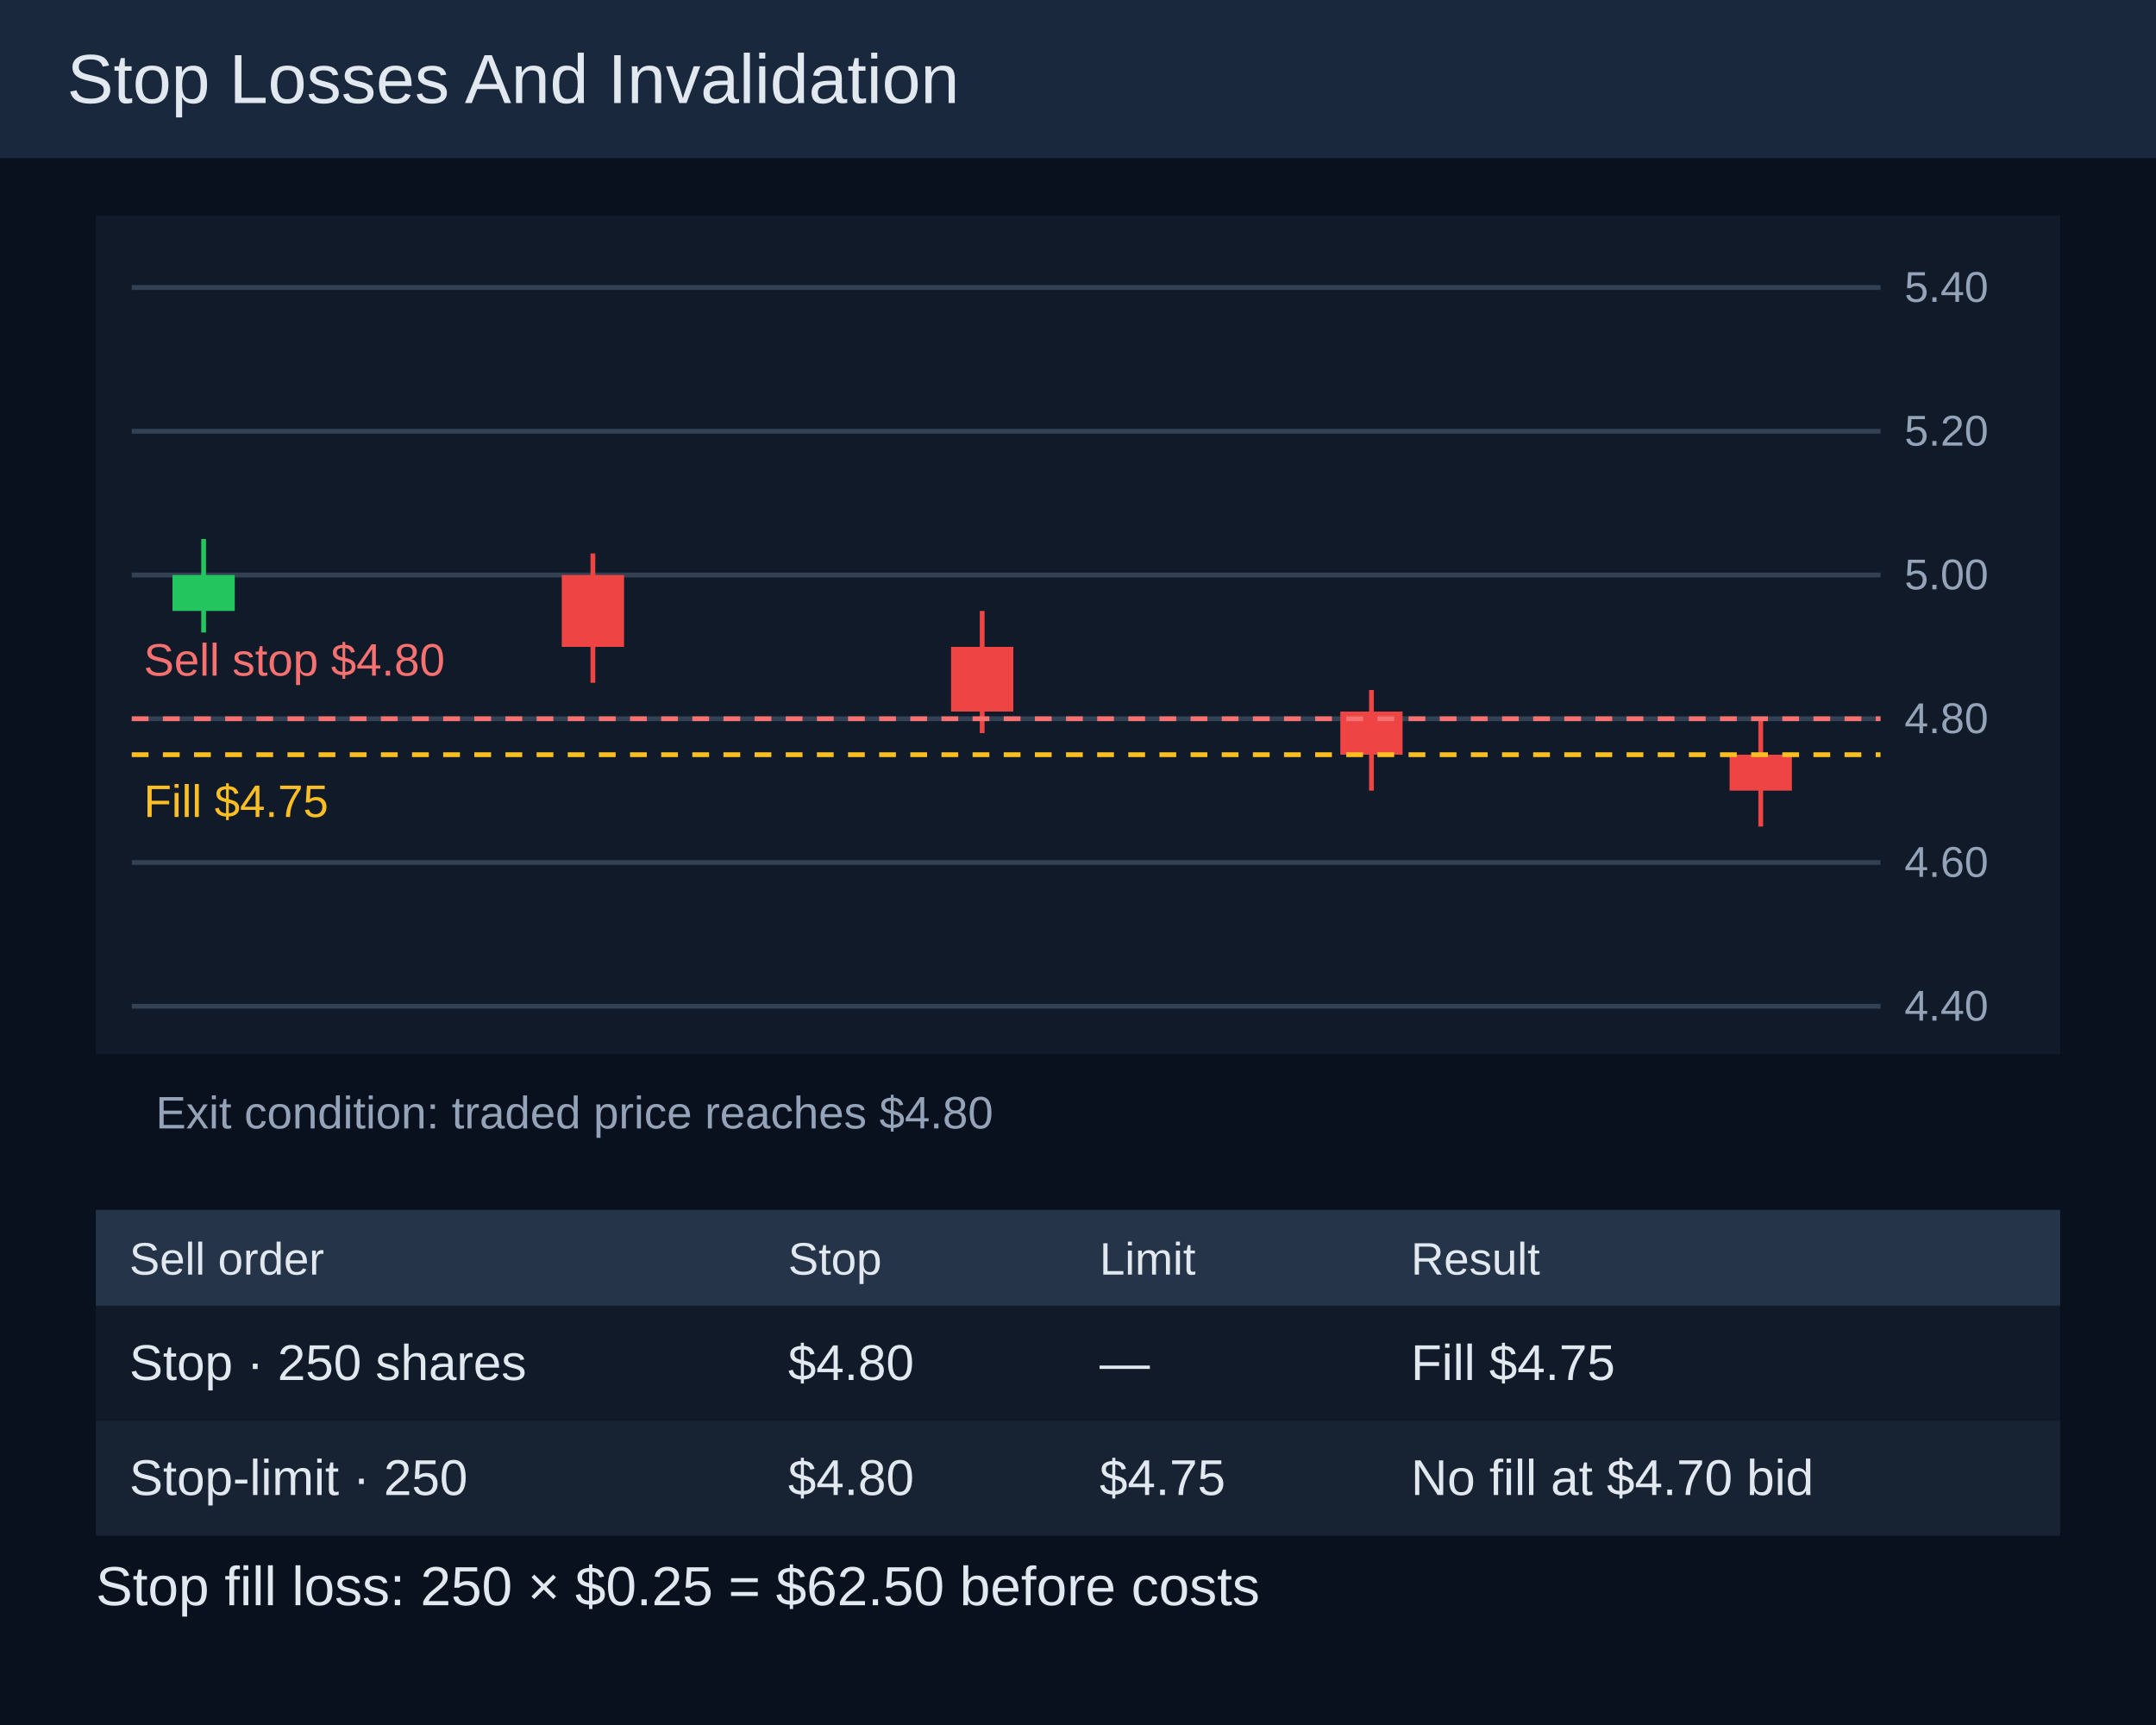
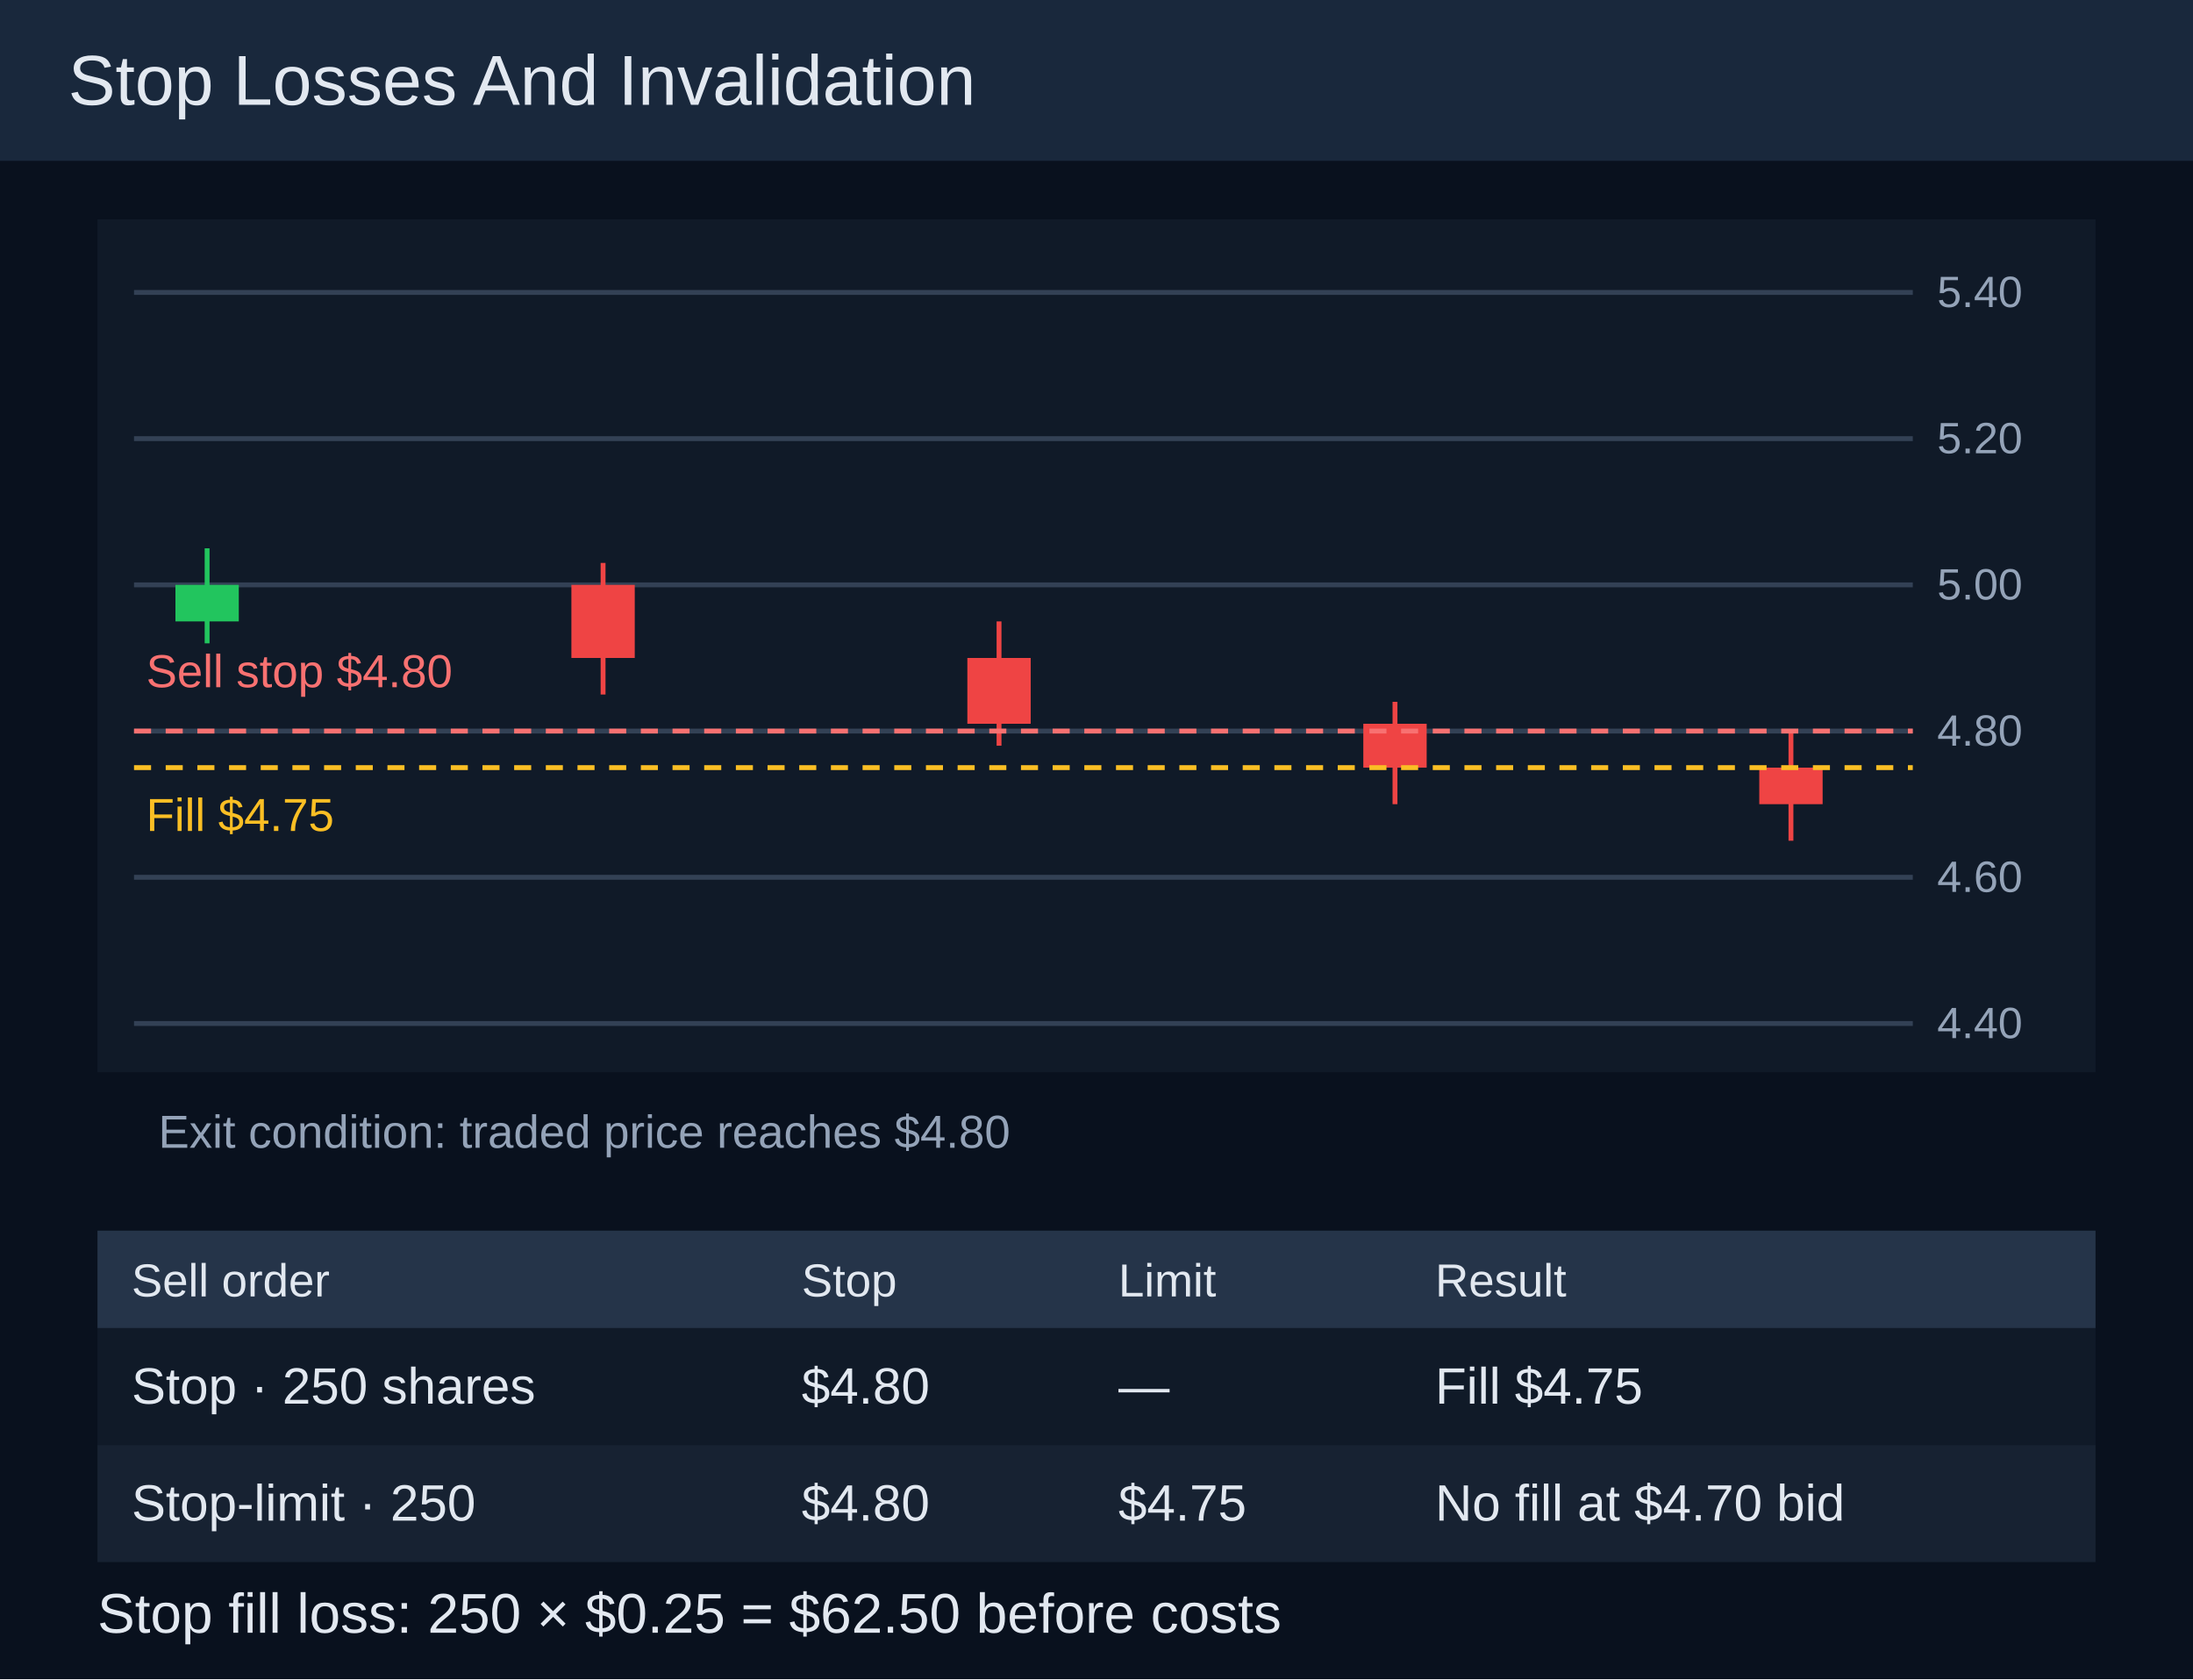
- <svg xmlns="http://www.w3.org/2000/svg" width="900" height="720" viewBox="0 0 900 720" role="img">
-   <rect width="900" height="720" fill="#09111e" />
+ <svg xmlns="http://www.w3.org/2000/svg" width="900" height="689.06" viewBox="0 0 900 689.06" role="img">
+   <rect width="900" height="689.06" fill="#09111e" y="0.0" />
  <g font-family="Arial, sans-serif">
-     <rect x="0" y="0" width="900" height="66" fill="#19283c" />
-     <text x="28" y="43" font-size="29" fill="#e2e8f0">Stop Losses And Invalidation</text>
-     <rect x="40" y="90" width="820" height="350" fill="#101a28" />
-     <line x1="55" y1="420" x2="785" y2="420" stroke="#334155" stroke-width="2" />
-     <text x="795" y="426" font-size="18" fill="#94a3b8">4.40</text>
+     <rect x="0" y="0.0" width="900" height="66.0" fill="#19283c" />
+     <text x="28" y="43.0" font-size="29" fill="#e2e8f0">Stop Losses And Invalidation</text>
+     <rect x="40" y="90.0" width="820" height="350.0" fill="#101a28" />
+     <line x1="55" y1="420.0" x2="785" y2="420.0" stroke="#334155" stroke-width="2" />
+     <text x="795" y="426.0" font-size="18" fill="#94a3b8">4.40</text>
    <line x1="55" y1="360" x2="785" y2="360" stroke="#334155" stroke-width="2" />
    <text x="795" y="366" font-size="18" fill="#94a3b8">4.60</text>
    <line x1="55" y1="300" x2="785" y2="300" stroke="#334155" stroke-width="2" />
    <text x="795" y="306" font-size="18" fill="#94a3b8">4.80</text>
    <line x1="55" y1="240" x2="785" y2="240" stroke="#334155" stroke-width="2" />
    <text x="795" y="246" font-size="18" fill="#94a3b8">5.00</text>
    <line x1="55" y1="180" x2="785" y2="180" stroke="#334155" stroke-width="2" />
    <text x="795" y="186" font-size="18" fill="#94a3b8">5.20</text>
    <line x1="55" y1="120" x2="785" y2="120" stroke="#334155" stroke-width="2" />
    <text x="795" y="126" font-size="18" fill="#94a3b8">5.40</text>
    <line x1="85" y1="225" x2="85" y2="264" stroke="#22c55e" stroke-width="2" />
    <rect x="72" y="240" width="26" height="15" fill="#22c55e" />
    <line x1="247.5" y1="231" x2="247.5" y2="285" stroke="#ef4444" stroke-width="2" />
    <rect x="234.5" y="240" width="26" height="30" fill="#ef4444" />
-     <line x1="410" y1="255" x2="410" y2="306" stroke="#ef4444" stroke-width="2" />
-     <rect x="397" y="270" width="26" height="27" fill="#ef4444" />
+     <line x1="410" y1="255" x2="410" y2="306.0" stroke="#ef4444" stroke-width="2" />
+     <rect x="397" y="270.0" width="26" height="27" fill="#ef4444" />
    <line x1="572.5" y1="288" x2="572.5" y2="330" stroke="#ef4444" stroke-width="2" />
    <rect x="559.5" y="297" width="26" height="18" fill="#ef4444" />
-     <line x1="735" y1="300" x2="735" y2="345" stroke="#ef4444" stroke-width="2" />
+     <line x1="735" y1="300" x2="735" y2="345.0" stroke="#ef4444" stroke-width="2" />
    <rect x="722" y="315" width="26" height="15" fill="#ef4444" />
    <line x1="55" y1="300" x2="785" y2="300" stroke="#f87171" stroke-width="2" stroke-dasharray="7 6" />
    <text x="60" y="282" font-size="19" fill="#f87171">Sell stop $4.80</text>
    <line x1="55" y1="315" x2="785" y2="315" stroke="#fbbf24" stroke-width="2" stroke-dasharray="7 6" />
    <text x="60" y="341" font-size="19" fill="#fbbf24">Fill $4.75</text>
-     <text x="65" y="471" font-size="19" fill="#94a3b8">Exit condition: traded price reaches $4.80</text>
-     <rect x="40" y="505" width="820" height="40" fill="#253449" />
-     <text x="54" y="532" font-size="19" fill="#e2e8f0">Sell order</text>
-     <text x="329" y="532" font-size="19" fill="#e2e8f0">Stop</text>
-     <text x="459" y="532" font-size="19" fill="#e2e8f0">Limit</text>
-     <text x="589" y="532" font-size="19" fill="#e2e8f0">Result</text>
-     <rect x="40" y="545" width="820" height="48" fill="#101a28" />
-     <text x="54" y="576" font-size="21" fill="#e2e8f0">Stop · 250 shares</text>
-     <text x="329" y="576" font-size="21" fill="#e2e8f0">$4.80</text>
-     <text x="459" y="576" font-size="21" fill="#e2e8f0">—</text>
-     <text x="589" y="576" font-size="21" fill="#e2e8f0">Fill $4.75</text>
-     <rect x="40" y="593" width="820" height="48" fill="#172232" />
-     <text x="54" y="624" font-size="21" fill="#e2e8f0">Stop-limit · 250</text>
-     <text x="329" y="624" font-size="21" fill="#e2e8f0">$4.80</text>
-     <text x="459" y="624" font-size="21" fill="#e2e8f0">$4.75</text>
-     <text x="589" y="624" font-size="21" fill="#e2e8f0">No fill at $4.70 bid</text>
-     <text x="40" y="670" font-size="23" fill="#e2e8f0">Stop fill loss: 250 × $0.25 = $62.50 before costs</text>
+     <text x="65" y="471.0" font-size="19" fill="#94a3b8">Exit condition: traded price reaches $4.80</text>
+     <rect x="40" y="505.0" width="820" height="40.0" fill="#253449" />
+     <text x="54" y="532.0" font-size="19" fill="#e2e8f0">Sell order</text>
+     <text x="329" y="532.0" font-size="19" fill="#e2e8f0">Stop</text>
+     <text x="459" y="532.0" font-size="19" fill="#e2e8f0">Limit</text>
+     <text x="589" y="532.0" font-size="19" fill="#e2e8f0">Result</text>
+     <rect x="40" y="545.0" width="820" height="48.0" fill="#101a28" />
+     <text x="54" y="576.0" font-size="21" fill="#e2e8f0">Stop · 250 shares</text>
+     <text x="329" y="576.0" font-size="21" fill="#e2e8f0">$4.80</text>
+     <text x="459" y="576.0" font-size="21" fill="#e2e8f0">—</text>
+     <text x="589" y="576.0" font-size="21" fill="#e2e8f0">Fill $4.75</text>
+     <rect x="40" y="593.0" width="820" height="48.0" fill="#172232" />
+     <text x="54" y="624.0" font-size="21" fill="#e2e8f0">Stop-limit · 250</text>
+     <text x="329" y="624.0" font-size="21" fill="#e2e8f0">$4.80</text>
+     <text x="459" y="624.0" font-size="21" fill="#e2e8f0">$4.75</text>
+     <text x="589" y="624.0" font-size="21" fill="#e2e8f0">No fill at $4.70 bid</text>
+     <text x="40" y="670.0" font-size="23" fill="#e2e8f0">Stop fill loss: 250 × $0.25 = $62.50 before costs</text>
  </g>
</svg>
